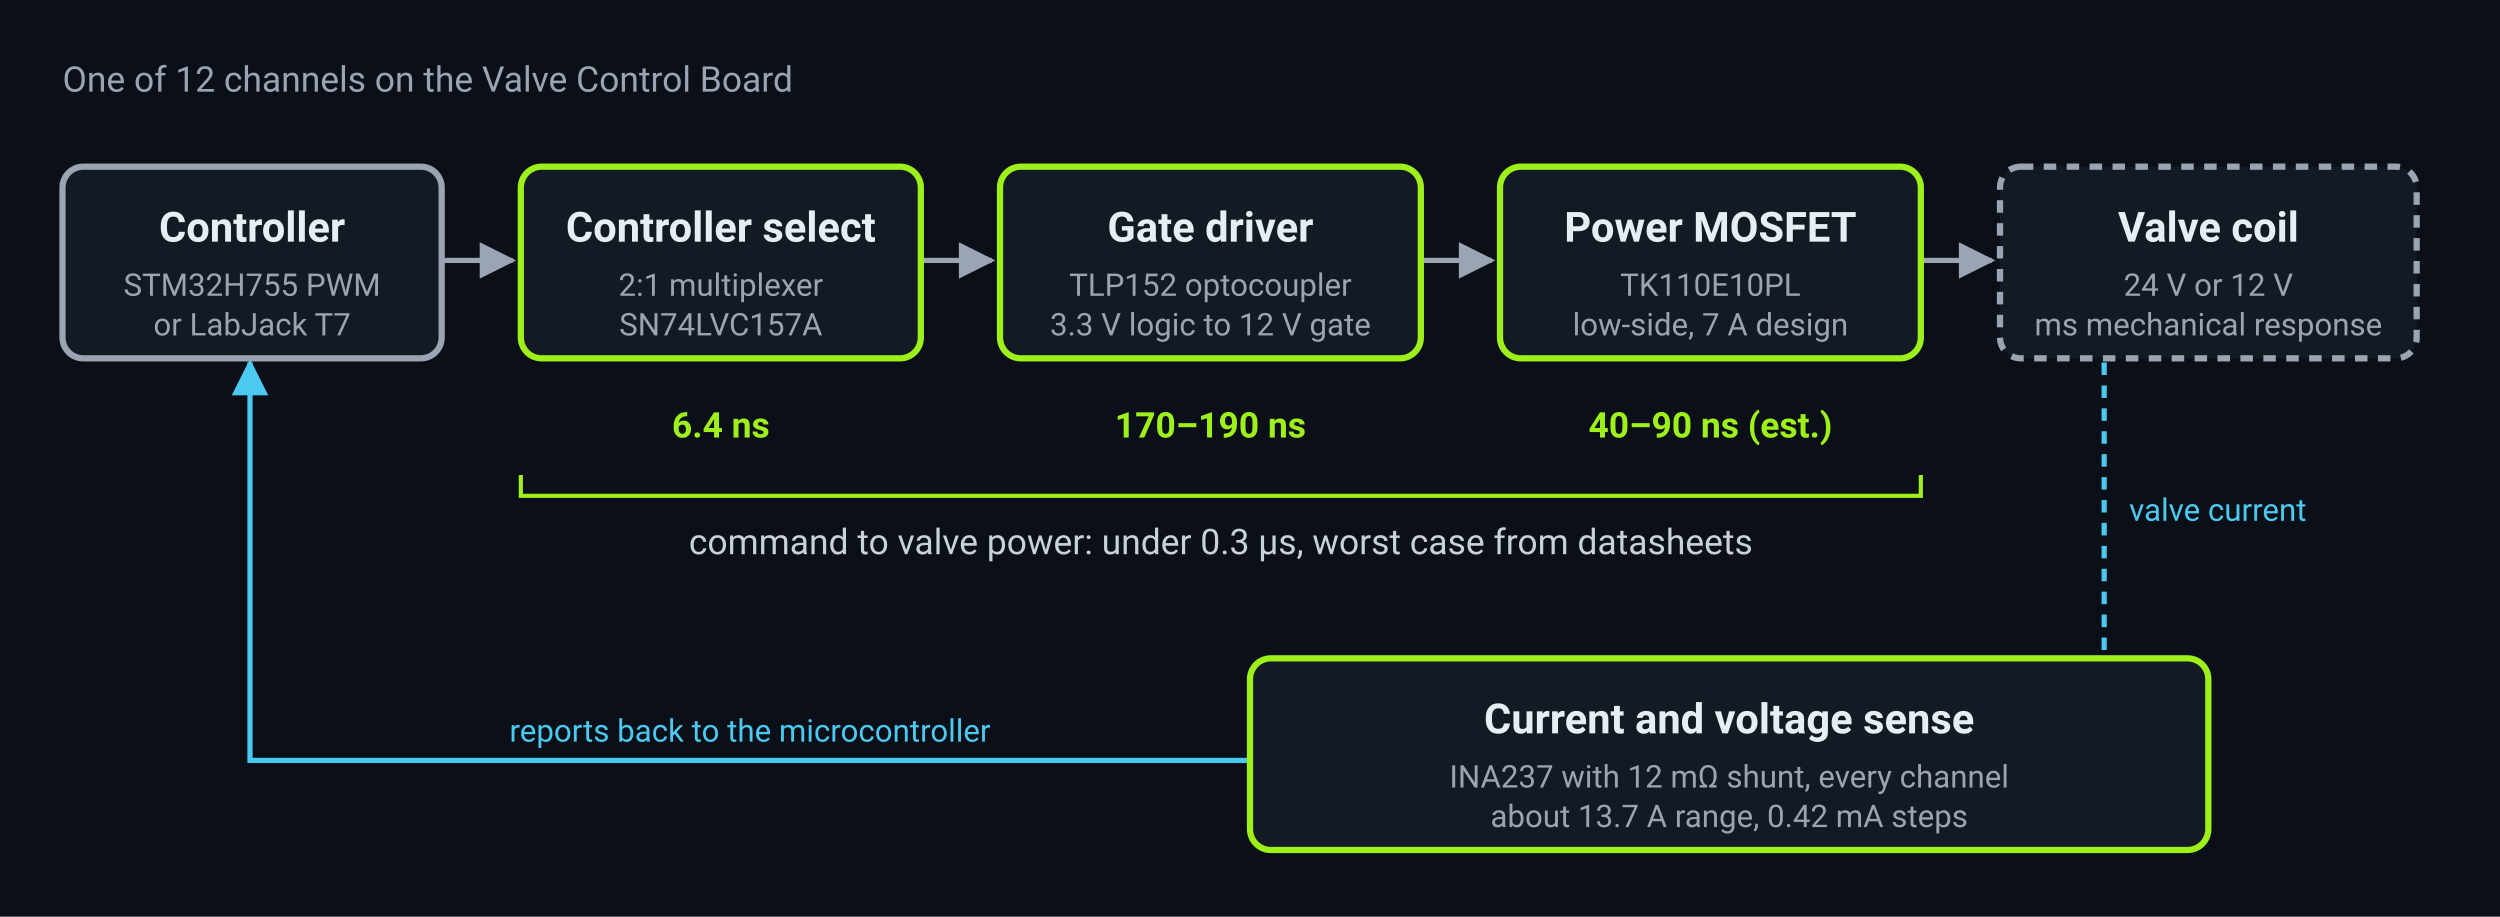
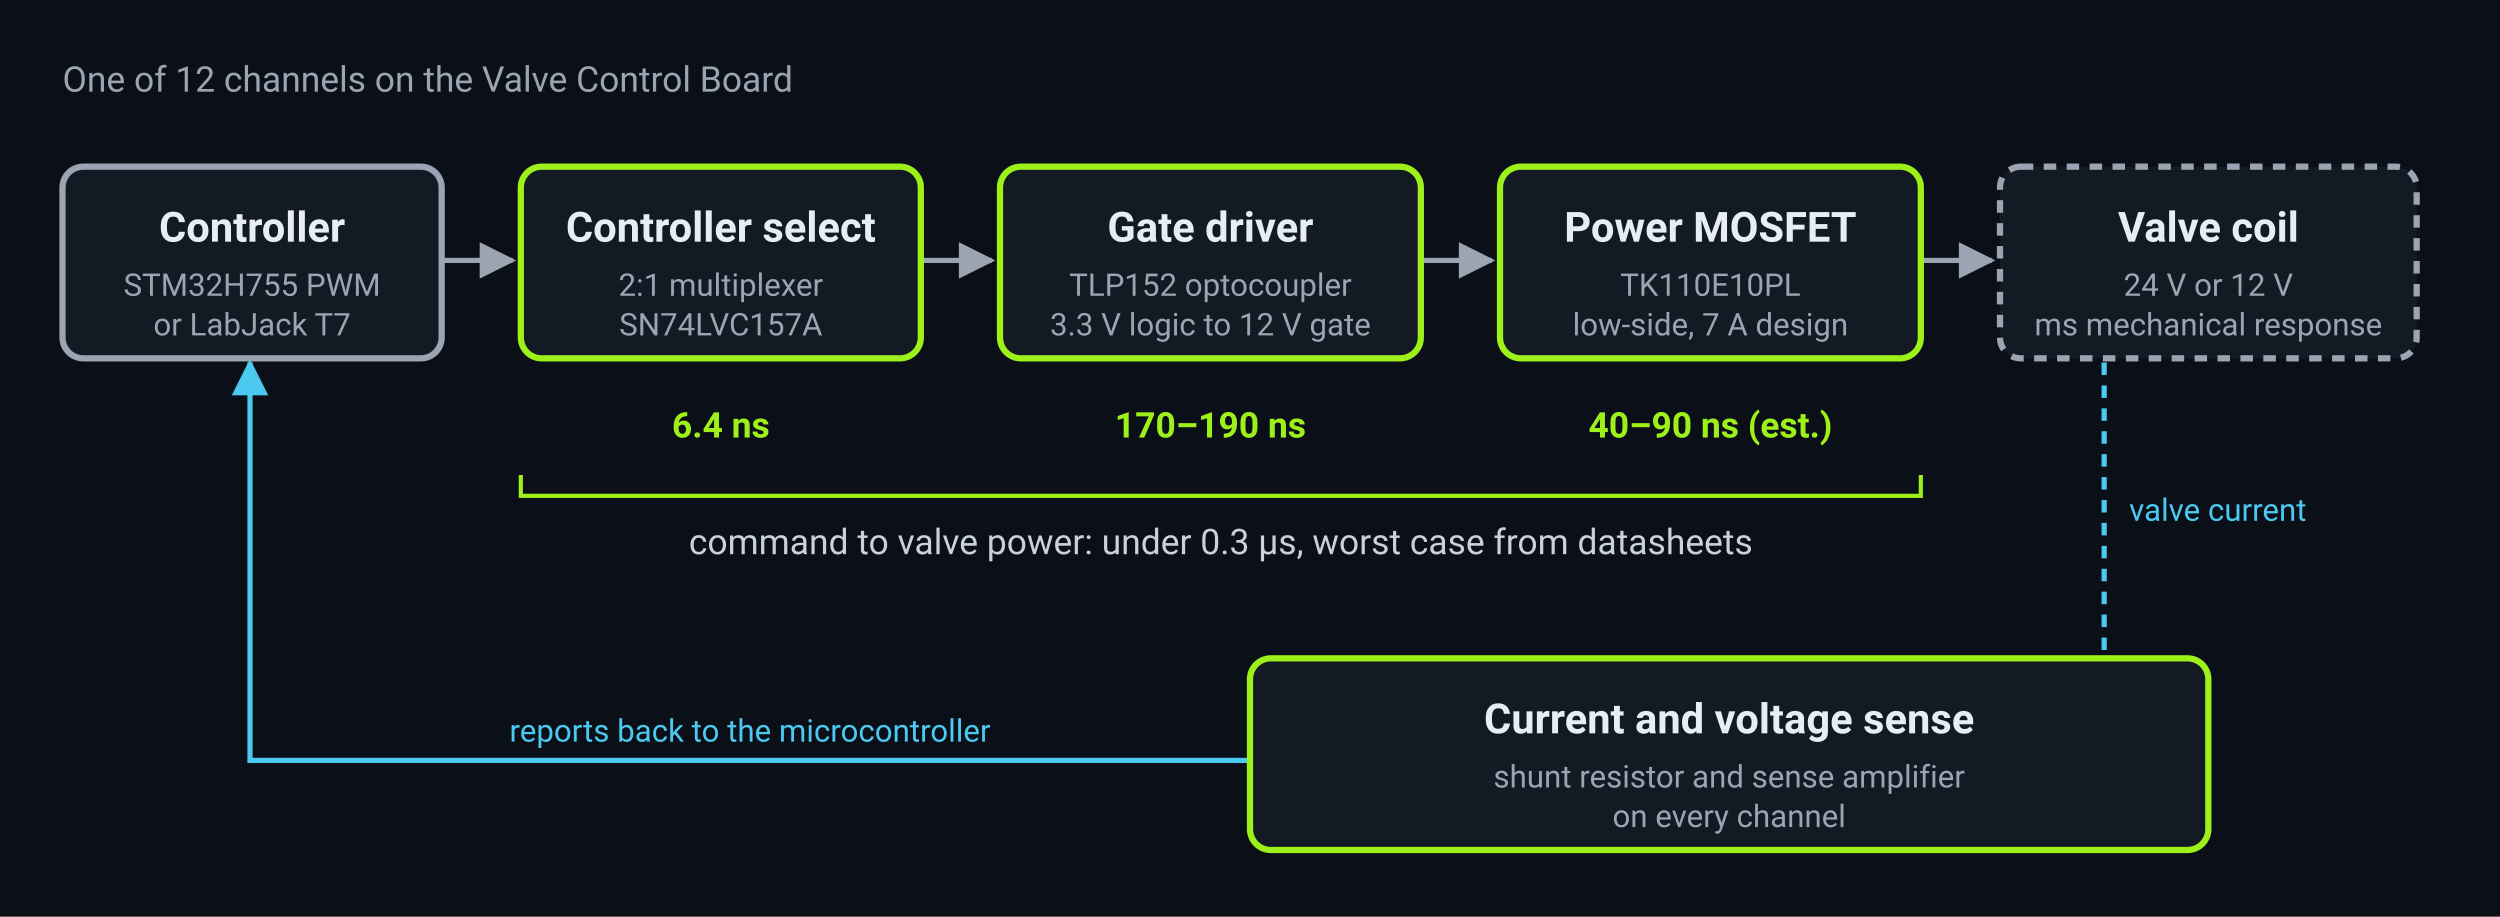
<svg xmlns="http://www.w3.org/2000/svg" viewBox="0 0 1200 440" width="1200" height="440" font-family="'Segoe UI', Roboto, 'Helvetica Neue', Arial, sans-serif">
  <defs>
    <marker id="a" viewBox="0 0 10 10" refX="9" refY="5" markerWidth="7" markerHeight="7" orient="auto-start-reverse">
      <path d="M0,0 L10,5 L0,10 z" fill="#9aa4b2" />
    </marker>
    <marker id="b" viewBox="0 0 10 10" refX="9" refY="5" markerWidth="7" markerHeight="7" orient="auto-start-reverse">
      <path d="M0,0 L10,5 L0,10 z" fill="#4cc9f0" />
    </marker>
  </defs>
  <rect width="1200" height="440" fill="#0b0f17" />
  <g stroke="#9aa4b2" stroke-width="2.5" fill="none">
    <line x1="212" y1="125" x2="246" y2="125" marker-end="url(#a)" />
    <line x1="442" y1="125" x2="476" y2="125" marker-end="url(#a)" />
    <line x1="682" y1="125" x2="716" y2="125" marker-end="url(#a)" />
    <line x1="922" y1="125" x2="956" y2="125" marker-end="url(#a)" />
  </g>
  <path d="M1010 174 V 314" stroke="#4cc9f0" stroke-width="2.5" fill="none" stroke-dasharray="6 5" />
  <text x="1022" y="250" font-size="15" fill="#4cc9f0">valve current</text>
  <path d="M600 365 H 120 V 174" stroke="#4cc9f0" stroke-width="2.5" fill="none" marker-end="url(#b)" />
  <g stroke-width="3" fill="#141a24">
    <rect x="30" y="80" width="182" height="92" rx="10" stroke="#9aa4b2" />
    <rect x="250" y="80" width="192" height="92" rx="10" stroke="#9ef01a" />
    <rect x="480" y="80" width="202" height="92" rx="10" stroke="#9ef01a" />
    <rect x="720" y="80" width="202" height="92" rx="10" stroke="#9ef01a" />
    <rect x="960" y="80" width="200" height="92" rx="10" stroke="#9aa4b2" stroke-dasharray="6 5" />
    <rect x="600" y="316" width="460" height="92" rx="10" stroke="#9ef01a" />
  </g>
  <g fill="#e6edf3" text-anchor="middle">
    <text x="121" y="116" font-size="20" font-weight="600">Controller</text>
    <text x="121" y="142" font-size="15" fill="#9aa4b2">STM32H755 PWM</text>
    <text x="121" y="161" font-size="15" fill="#9aa4b2">or LabJack T7</text>
    <text x="346" y="116" font-size="20" font-weight="600">Controller select</text>
    <text x="346" y="142" font-size="15" fill="#9aa4b2">2:1 multiplexer</text>
    <text x="346" y="161" font-size="15" fill="#9aa4b2">SN74LVC157A</text>
    <text x="581" y="116" font-size="20" font-weight="600">Gate driver</text>
    <text x="581" y="142" font-size="15" fill="#9aa4b2">TLP152 optocoupler</text>
    <text x="581" y="161" font-size="15" fill="#9aa4b2">3.3 V logic to 12 V gate</text>
    <text x="821" y="116" font-size="20" font-weight="600">Power MOSFET</text>
    <text x="821" y="142" font-size="15" fill="#9aa4b2">TK110E10PL</text>
    <text x="821" y="161" font-size="15" fill="#9aa4b2">low-side, 7 A design</text>
    <text x="1060" y="116" font-size="20" font-weight="600">Valve coil</text>
    <text x="1060" y="142" font-size="15" fill="#9aa4b2">24 V or 12 V</text>
    <text x="1060" y="161" font-size="15" fill="#9aa4b2">ms mechanical response</text>
    <text x="830" y="352" font-size="20" font-weight="600">Current and voltage sense</text>
-     <text x="830" y="378" font-size="15" fill="#9aa4b2">INA237 with 12 mΩ shunt, every channel</text>
-     <text x="830" y="397" font-size="15" fill="#9aa4b2">about 13.7 A range, 0.42 mA steps</text>
+     <text x="830" y="378" font-size="15" fill="#9aa4b2">shunt resistor and sense amplifier</text>
+     <text x="830" y="397" font-size="15" fill="#9aa4b2">on every channel</text>
  </g>
  <g text-anchor="middle" font-size="17">
    <text x="346" y="210" fill="#9ef01a" font-weight="600">6.4 ns</text>
    <text x="581" y="210" fill="#9ef01a" font-weight="600">170–190 ns</text>
    <text x="821" y="210" fill="#9ef01a" font-weight="600">40–90 ns (est.)</text>
  </g>
  <path d="M250 228 V 238 H 922 V 228" stroke="#9ef01a" stroke-width="2" fill="none" />
  <text x="586" y="266" text-anchor="middle" font-size="17" fill="#c9d1d9">command to valve power: under 0.3 µs, worst case from datasheets</text>
  <text x="360" y="356" text-anchor="middle" font-size="15" fill="#4cc9f0">reports back to the microcontroller</text>
  <text x="30" y="44" font-size="17" fill="#9aa4b2">One of 12 channels on the Valve Control Board</text>
</svg>
